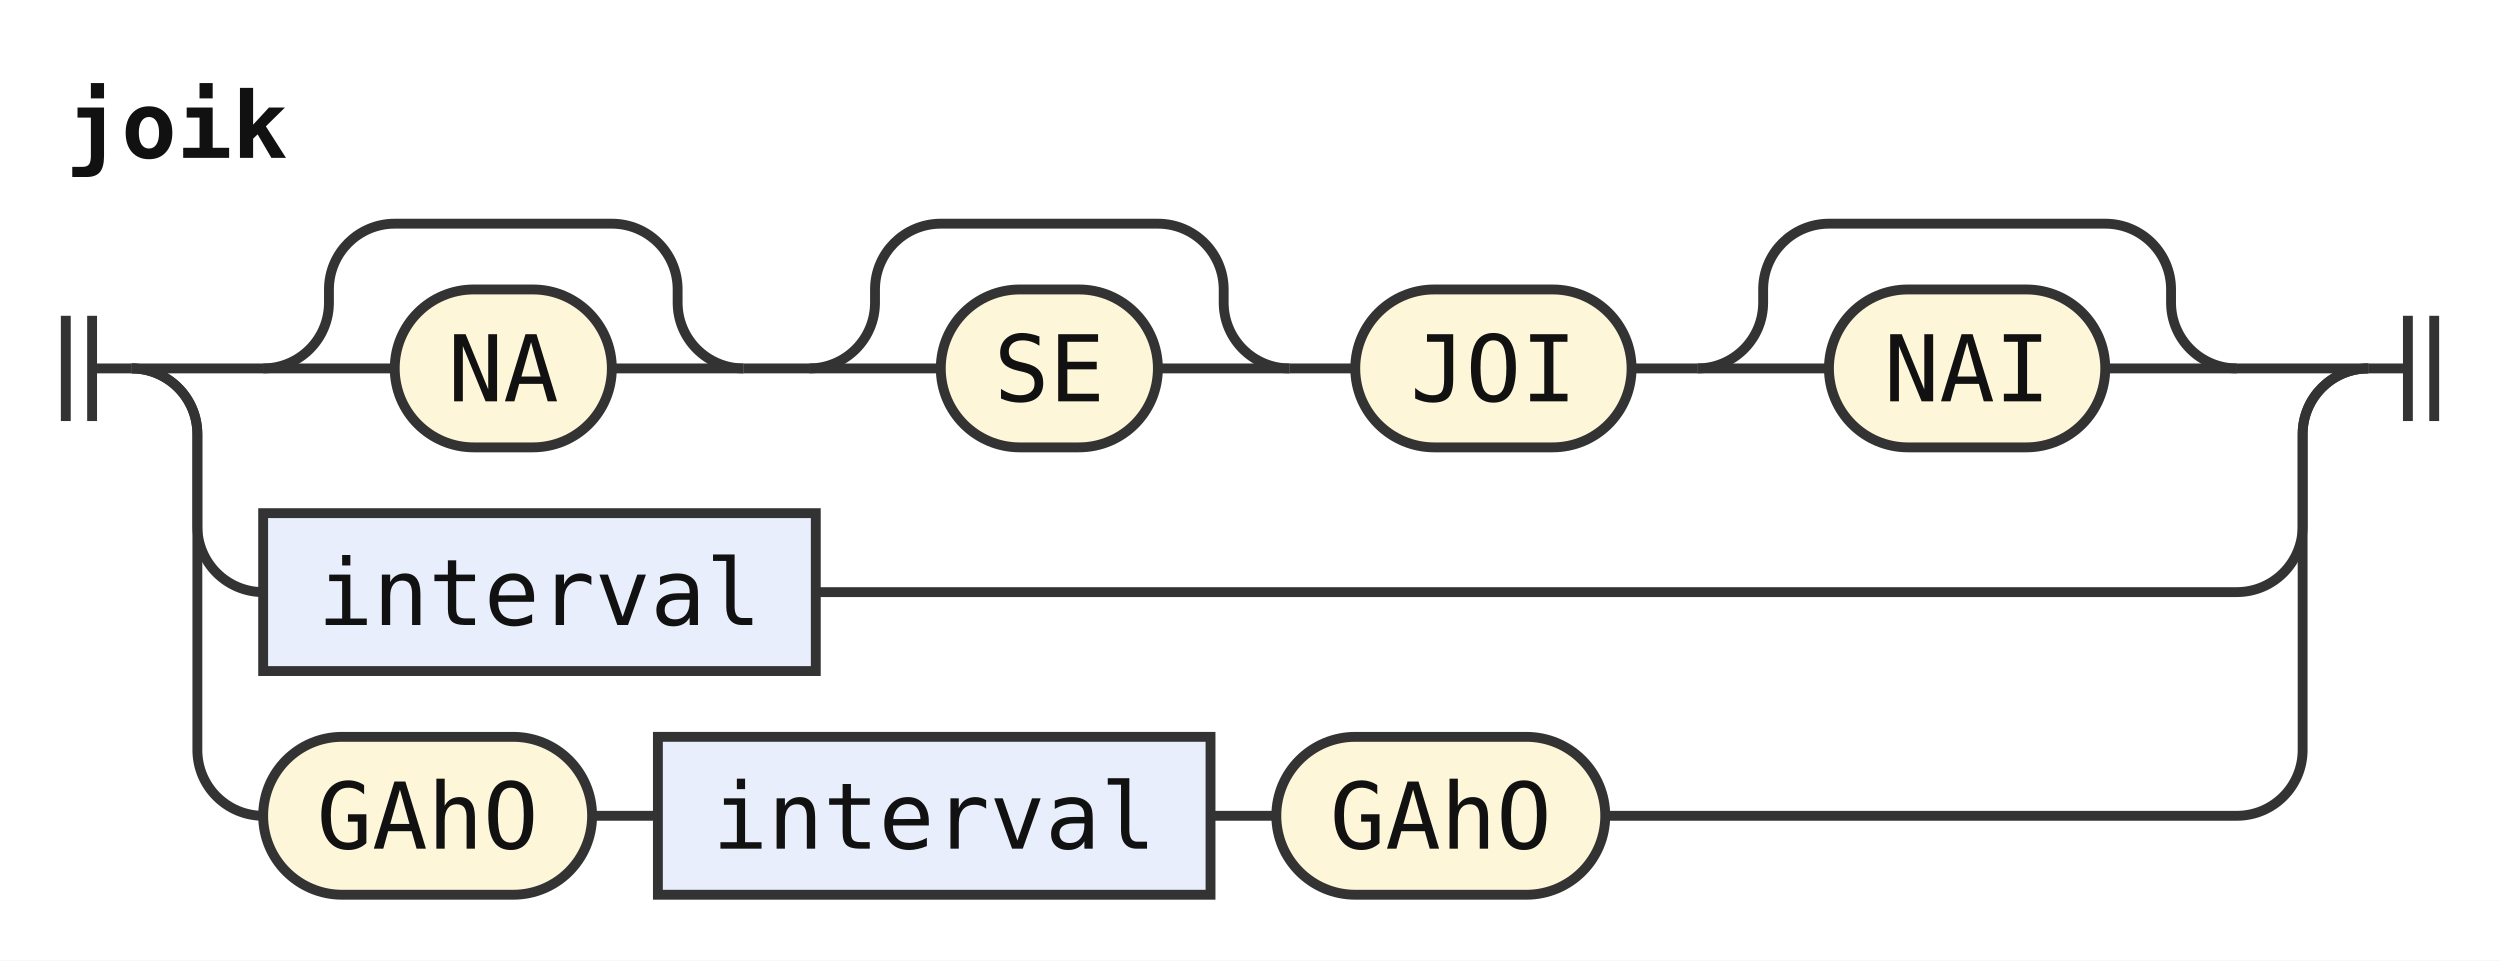
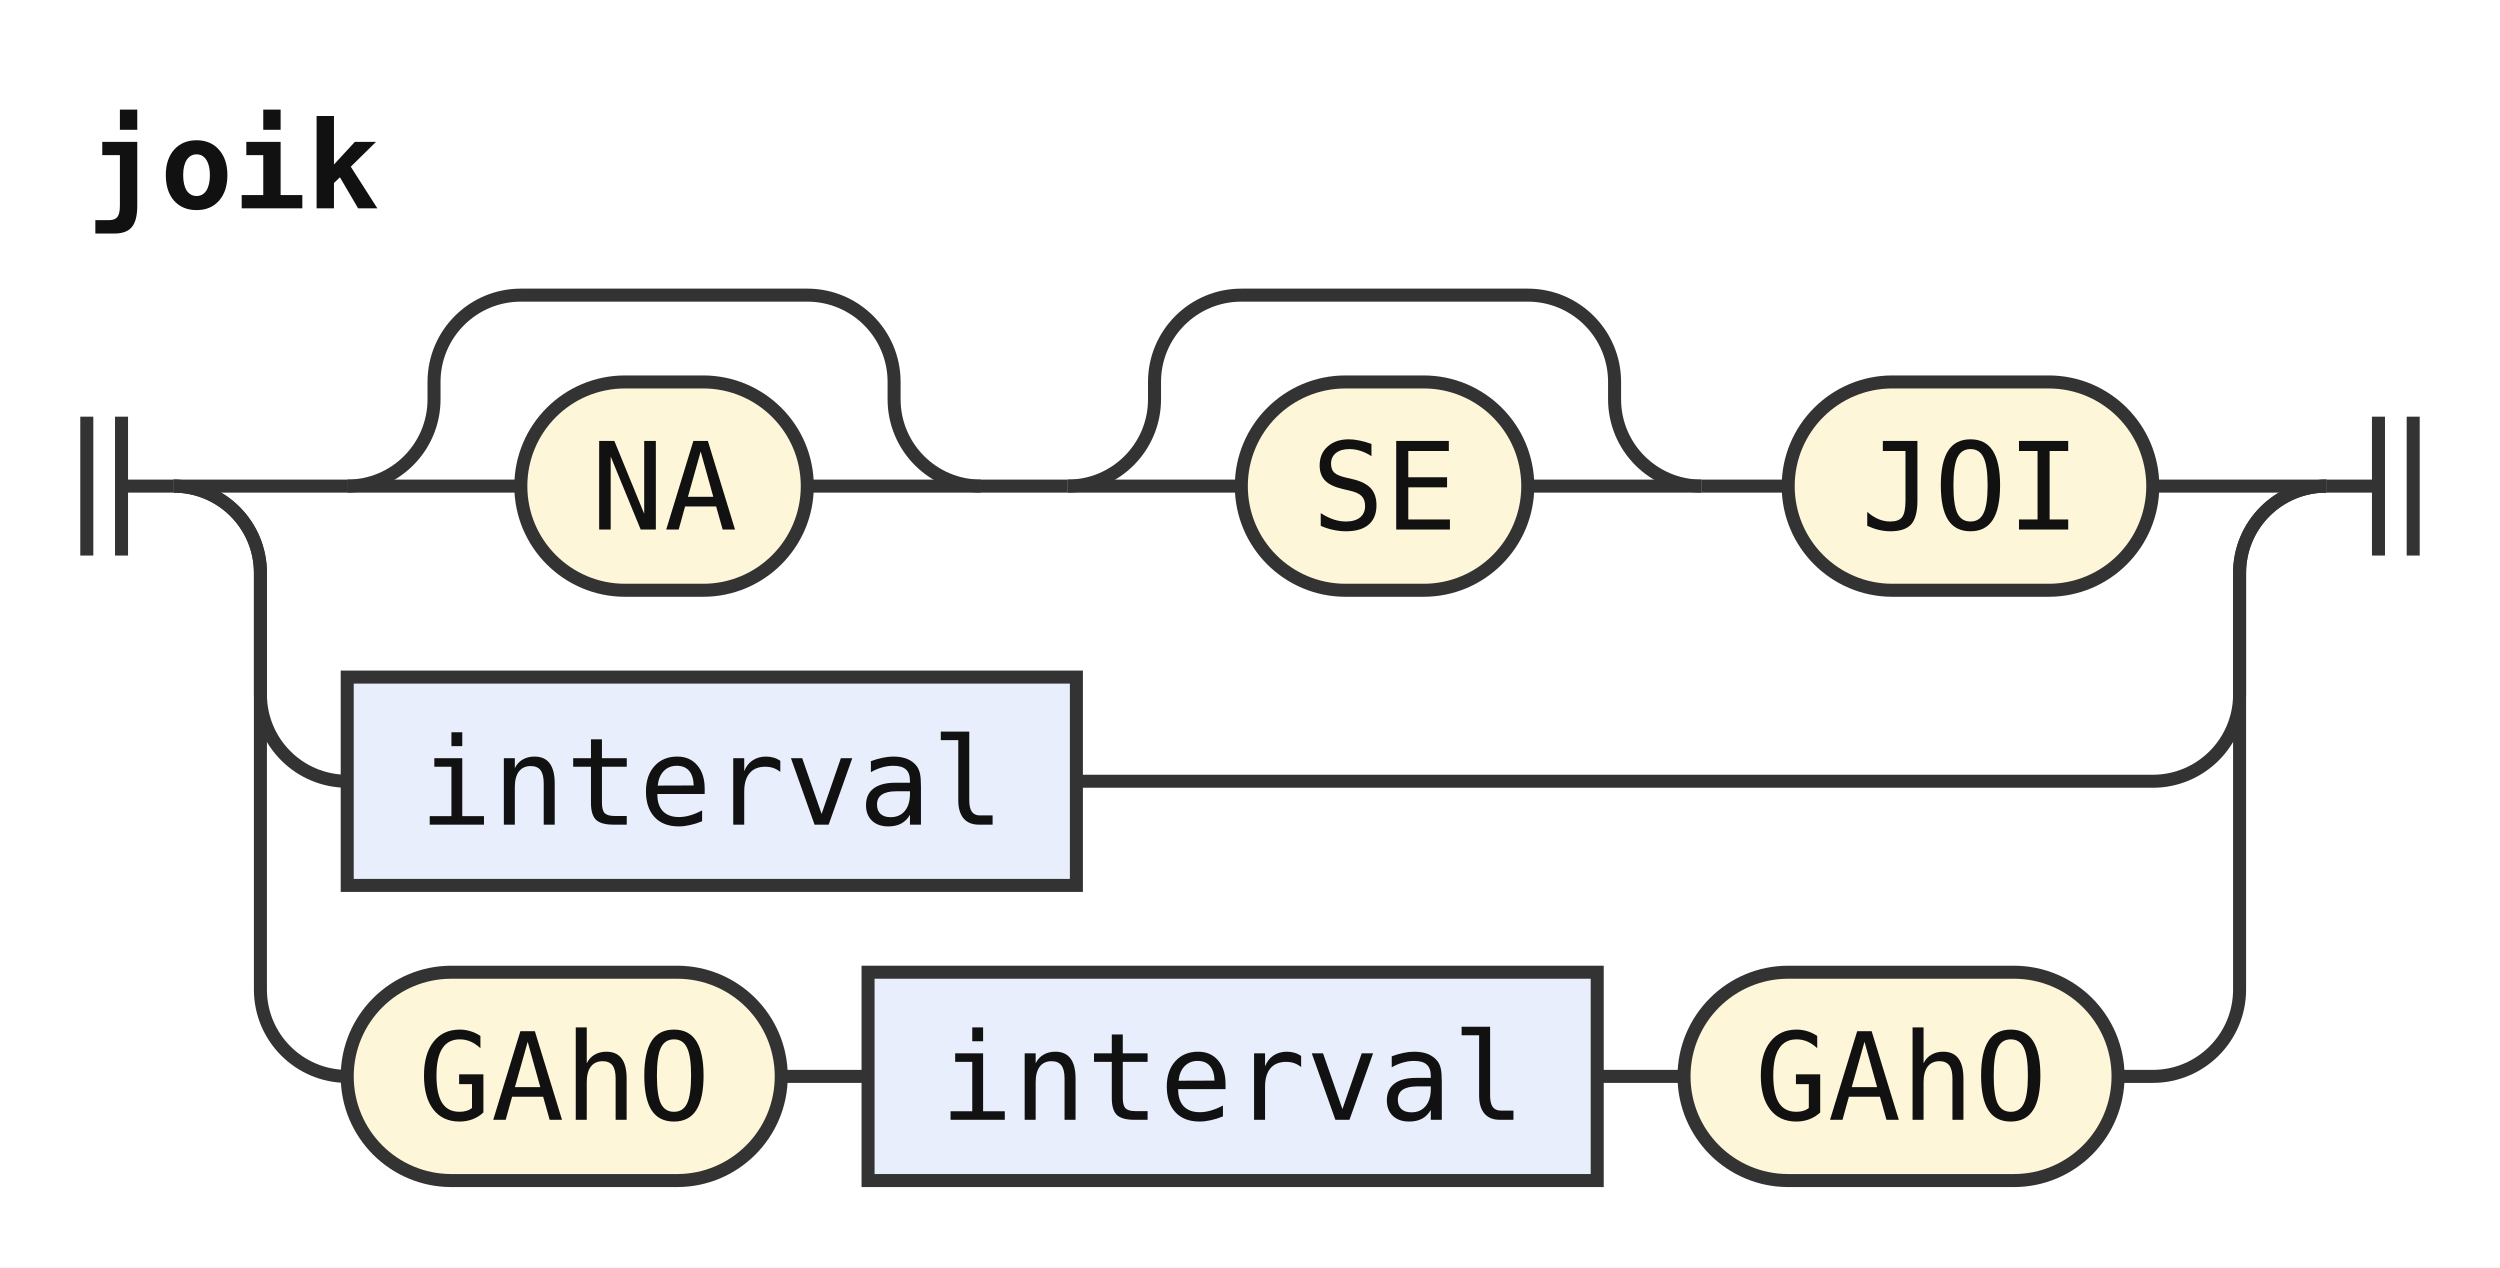
- <svg xmlns="http://www.w3.org/2000/svg" width="380" height="146" viewBox="0 0 380 146" role="img" aria-label="Railroad diagram of the rule joik">
+ <svg xmlns="http://www.w3.org/2000/svg" width="288" height="146" viewBox="0 0 288 146" role="img" aria-label="Railroad diagram of the rule joik">
  <style>path{fill:none;stroke:#333;stroke-width:1.5}.rule rect{fill:#e8eefc;stroke:#333;stroke-width:1.5}.terminal rect{fill:#fdf6d8;stroke:#333;stroke-width:1.5}text{font-family:ui-monospace,SFMono-Regular,Menlo,Consolas,"DejaVu Sans Mono","Liberation Mono",monospace;font-size:14px;fill:#111;text-anchor:middle}text.label{font-size:12px;font-style:italic;fill:#555;text-anchor:start}text.title{font-weight:bold;text-anchor:start}</style>
  <rect width="100%" height="100%" fill="#fff" />
  <text class="title" x="10" y="24" textLength="33.6" lengthAdjust="spacingAndGlyphs">joik</text>
  <path d="M10 48v16m4 -16v16M14 56h6" />
  <path d="M20 56h20" />
  <path d="M40 56h20" />
  <g class="terminal">
    <rect x="60" y="44" width="33" height="24" rx="12" />
    <text x="76.5" y="61" textLength="16.8" lengthAdjust="spacingAndGlyphs">NA</text>
  </g>
  <path d="M93 56H113" />
  <path d="M40 56a10 10 0 0 0 10 -10V44a10 10 0 0 1 10 -10H93a10 10 0 0 1 10 10V46a10 10 0 0 0 10 10" />
  <path d="M113 56h10" />
  <path d="M123 56h20" />
  <g class="terminal">
    <rect x="143" y="44" width="33" height="24" rx="12" />
    <text x="159.5" y="61" textLength="16.8" lengthAdjust="spacingAndGlyphs">SE</text>
  </g>
  <path d="M176 56H196" />
  <path d="M123 56a10 10 0 0 0 10 -10V44a10 10 0 0 1 10 -10H176a10 10 0 0 1 10 10V46a10 10 0 0 0 10 10" />
  <path d="M196 56h10" />
  <g class="terminal">
    <rect x="206" y="44" width="42" height="24" rx="12" />
    <text x="227" y="61" textLength="25.2" lengthAdjust="spacingAndGlyphs">JOI</text>
  </g>
-   <path d="M248 56h10" />
-   <path d="M258 56h20" />
-   <g class="terminal">
-     <rect x="278" y="44" width="42" height="24" rx="12" />
-     <text x="299" y="61" textLength="25.2" lengthAdjust="spacingAndGlyphs">NAI</text>
-   </g>
-   <path d="M320 56H340" />
-   <path d="M258 56a10 10 0 0 0 10 -10V44a10 10 0 0 1 10 -10H320a10 10 0 0 1 10 10V46a10 10 0 0 0 10 10" />
-   <path d="M340 56H360" />
+   <path d="M248 56H268" />
  <path d="M20 56a10 10 0 0 1 10 10V80a10 10 0 0 0 10 10" />
  <g class="rule">
    <rect x="40" y="78" width="84" height="24" rx="0" />
    <text x="82" y="95" textLength="67.2" lengthAdjust="spacingAndGlyphs">interval</text>
  </g>
-   <path d="M124 90H340a10 10 0 0 0 10 -10V66a10 10 0 0 1 10 -10" />
+   <path d="M124 90H248a10 10 0 0 0 10 -10V66a10 10 0 0 1 10 -10" />
  <path d="M20 56a10 10 0 0 1 10 10V114a10 10 0 0 0 10 10" />
  <g class="terminal">
    <rect x="40" y="112" width="50" height="24" rx="12" />
    <text x="65" y="129" textLength="33.6" lengthAdjust="spacingAndGlyphs">GAhO</text>
  </g>
  <path d="M90 124h10" />
  <g class="rule">
    <rect x="100" y="112" width="84" height="24" rx="0" />
    <text x="142" y="129" textLength="67.2" lengthAdjust="spacingAndGlyphs">interval</text>
  </g>
  <path d="M184 124h10" />
  <g class="terminal">
    <rect x="194" y="112" width="50" height="24" rx="12" />
    <text x="219" y="129" textLength="33.6" lengthAdjust="spacingAndGlyphs">GAhO</text>
  </g>
-   <path d="M244 124H340a10 10 0 0 0 10 -10V66a10 10 0 0 1 10 -10" />
-   <path d="M360 56h6m0 -8v16m4 -16v16" />
+   <path d="M244 124H248a10 10 0 0 0 10 -10V66a10 10 0 0 1 10 -10" />
+   <path d="M268 56h6m0 -8v16m4 -16v16" />
</svg>
